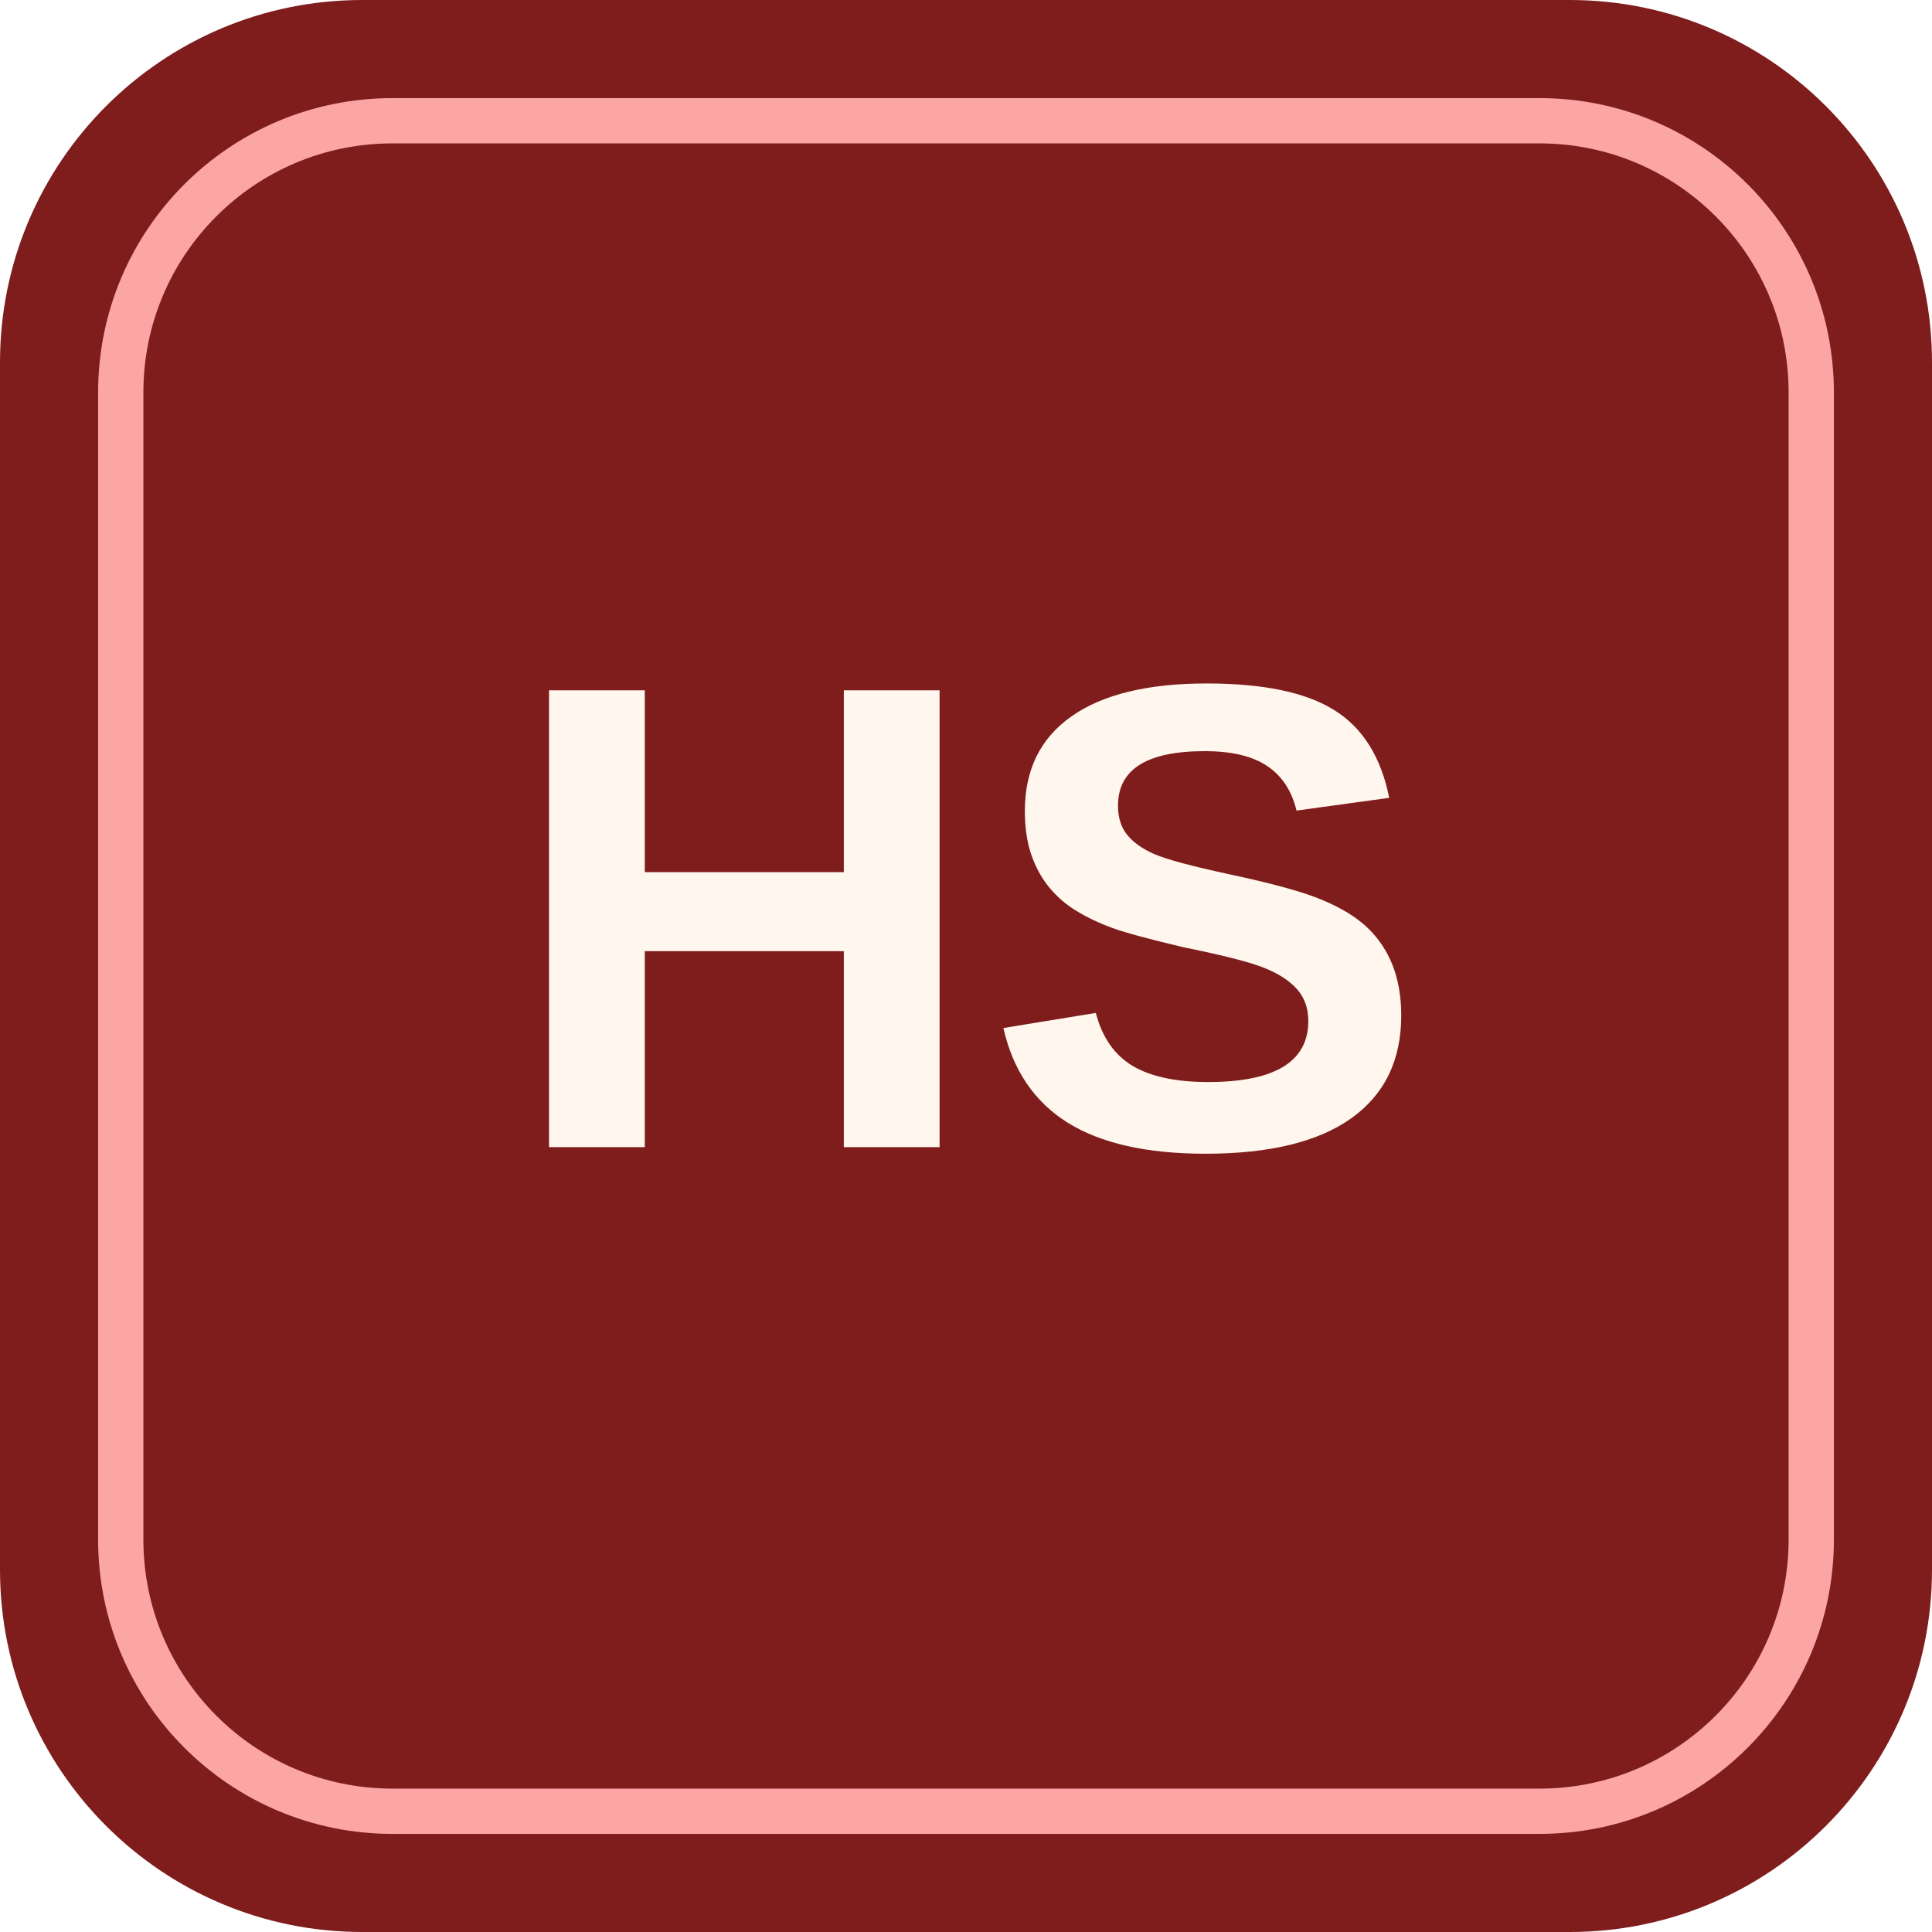
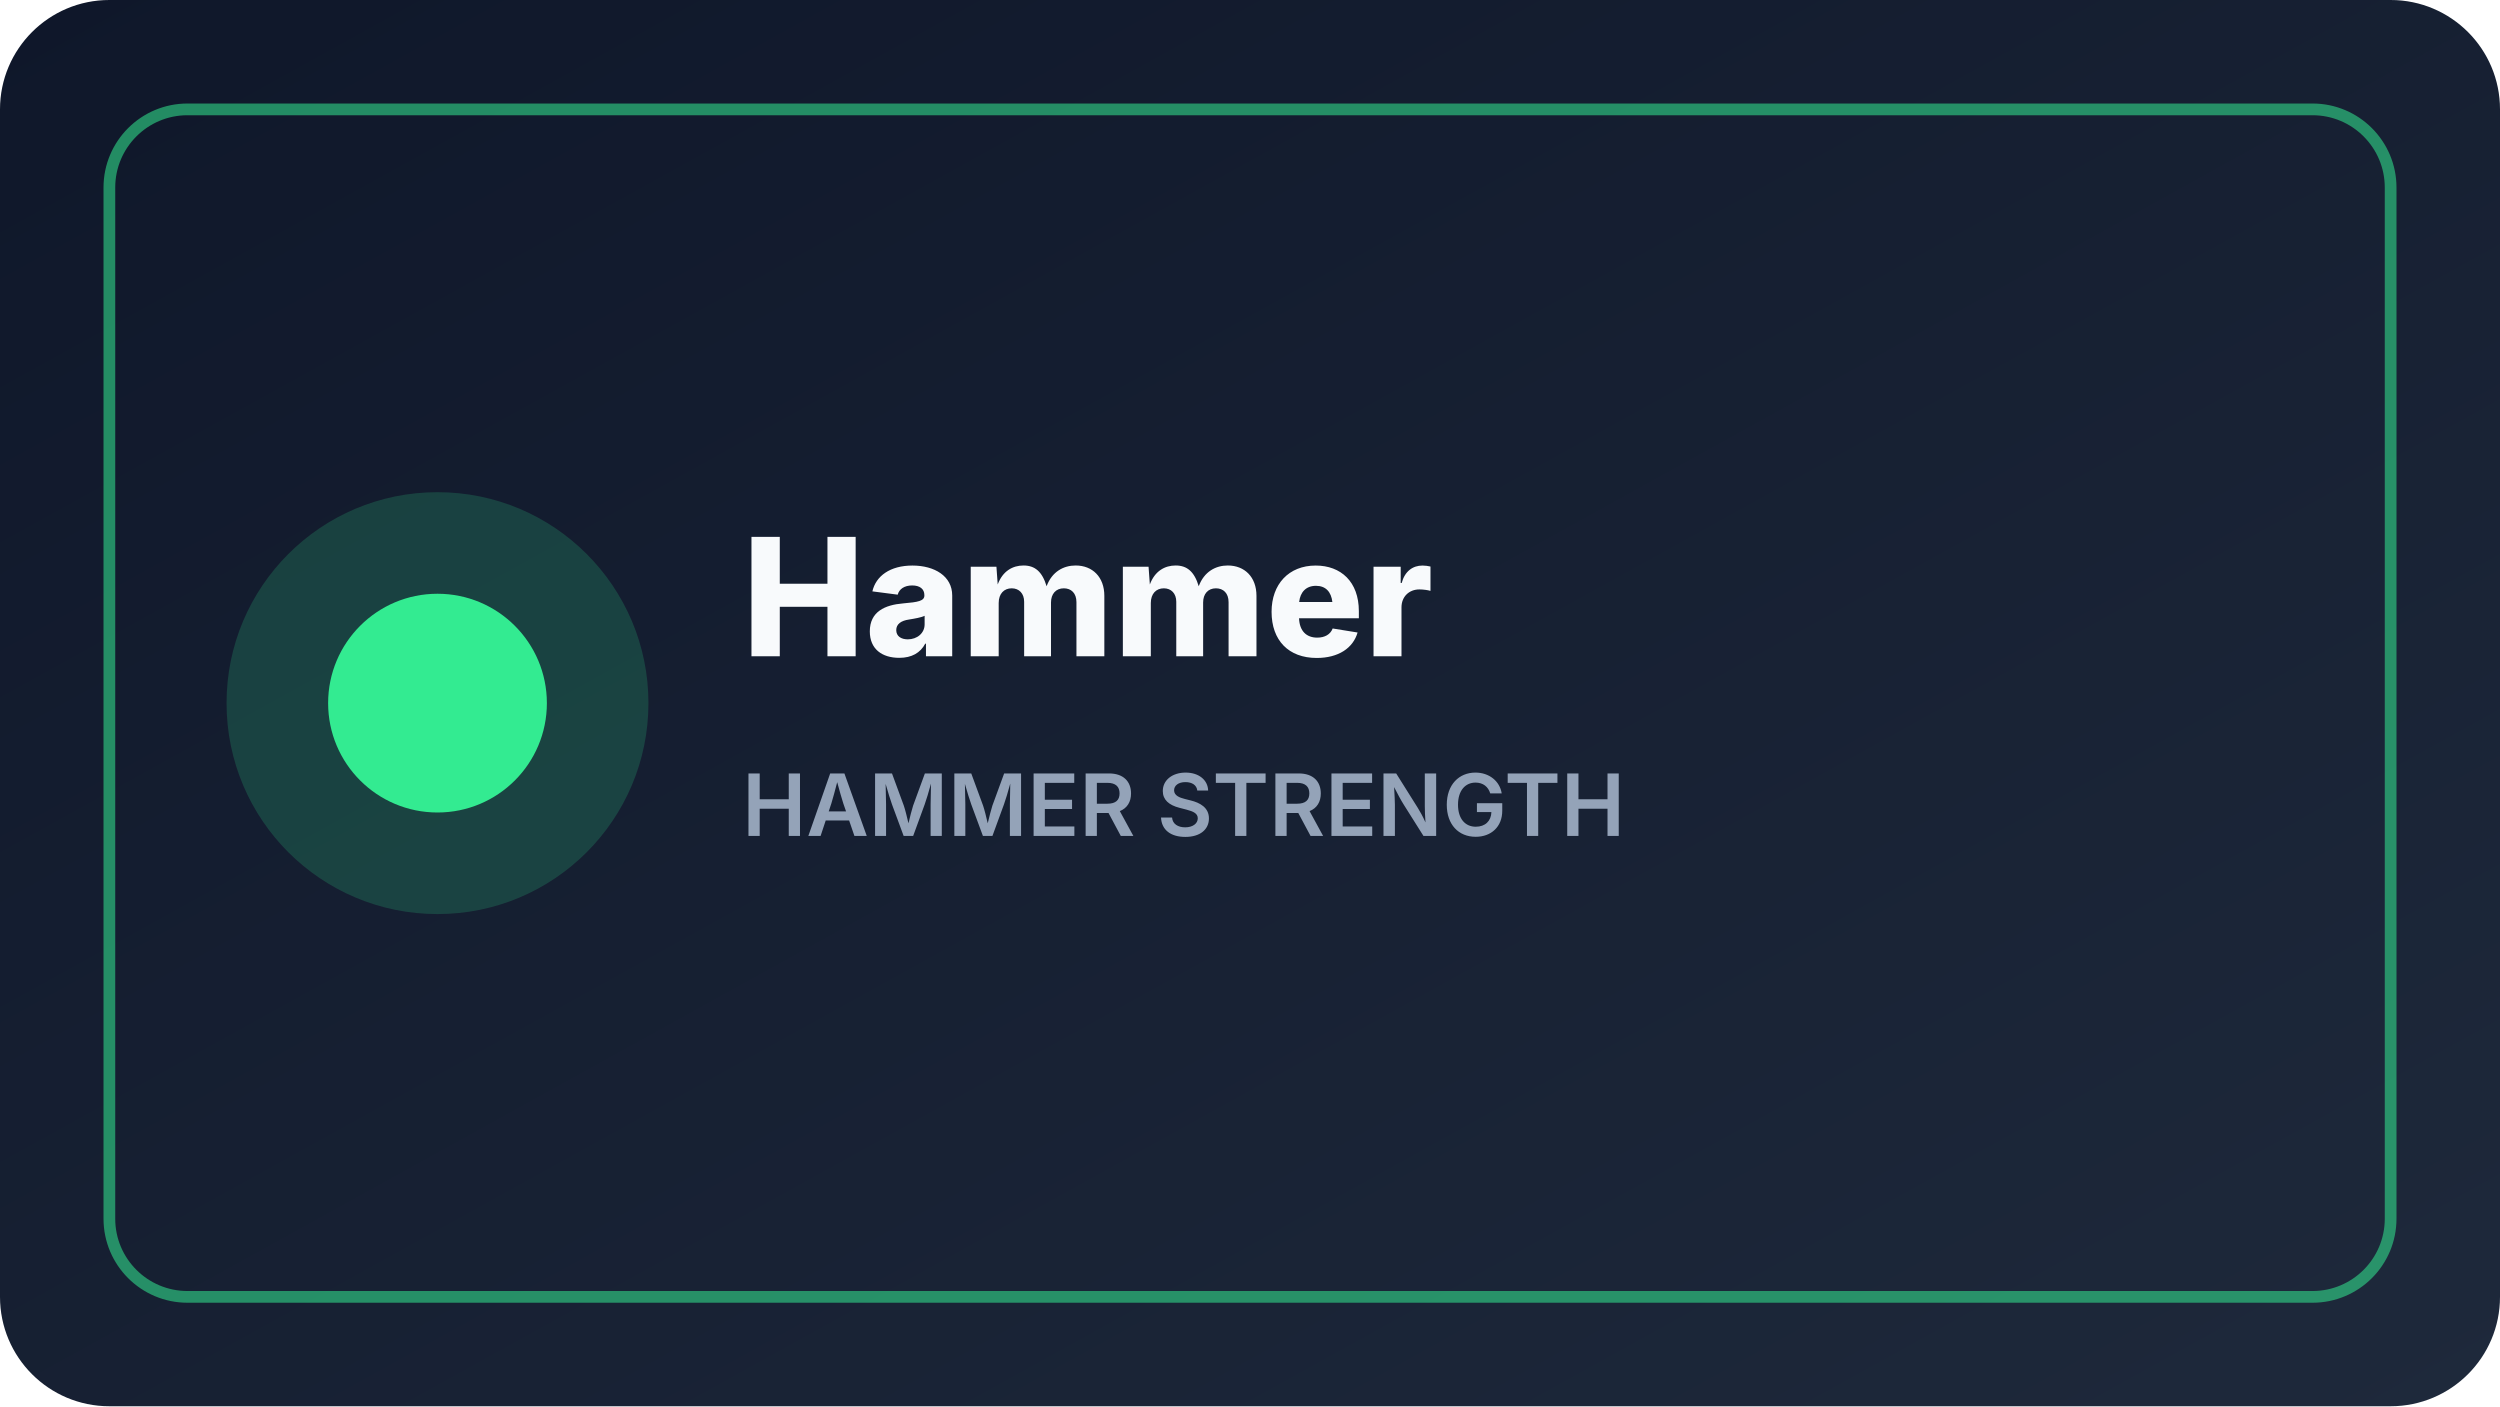
- <svg xmlns="http://www.w3.org/2000/svg" width="128" height="128" viewBox="0 0 128 128" role="img" aria-label="Hammer Strength">
-   <rect width="128" height="128" rx="24" fill="#7f1d1d" />
-   <rect x="8" y="8" width="112" height="112" rx="18" fill="none" stroke="#fca5a5" stroke-width="3" />
-   <text x="64" y="76" text-anchor="middle" fill="#fff7ed" font-family="Arial Black, Arial, sans-serif" font-size="44" font-weight="800">HS</text>
+ <svg xmlns="http://www.w3.org/2000/svg" width="640" height="360" viewBox="0 0 640 360" role="img" aria-label="Hammer Strength">
+   <defs>
+     <linearGradient id="bg" x1="0" y1="0" x2="1" y2="1">
+       <stop offset="0%" stop-color="#0f172a" />
+       <stop offset="100%" stop-color="#1e293b" />
+     </linearGradient>
+   </defs>
+   <rect width="640" height="360" rx="28" fill="url(#bg)" />
+   <rect x="28" y="28" width="584" height="304" rx="20" fill="none" stroke="#33eb91" stroke-width="3" opacity="0.55" />
+   <circle cx="112" cy="180" r="54" fill="#33eb91" opacity="0.18" />
+   <circle cx="112" cy="180" r="28" fill="#33eb91" />
+   <text x="190" y="168" fill="#f8fafc" font-family="Inter, Arial, sans-serif" font-size="42" font-weight="800">Hammer</text>
+   <text x="190" y="214" fill="#94a3b8" font-family="Inter, Arial, sans-serif" font-size="22" font-weight="600">HAMMER STRENGTH</text>
</svg>
